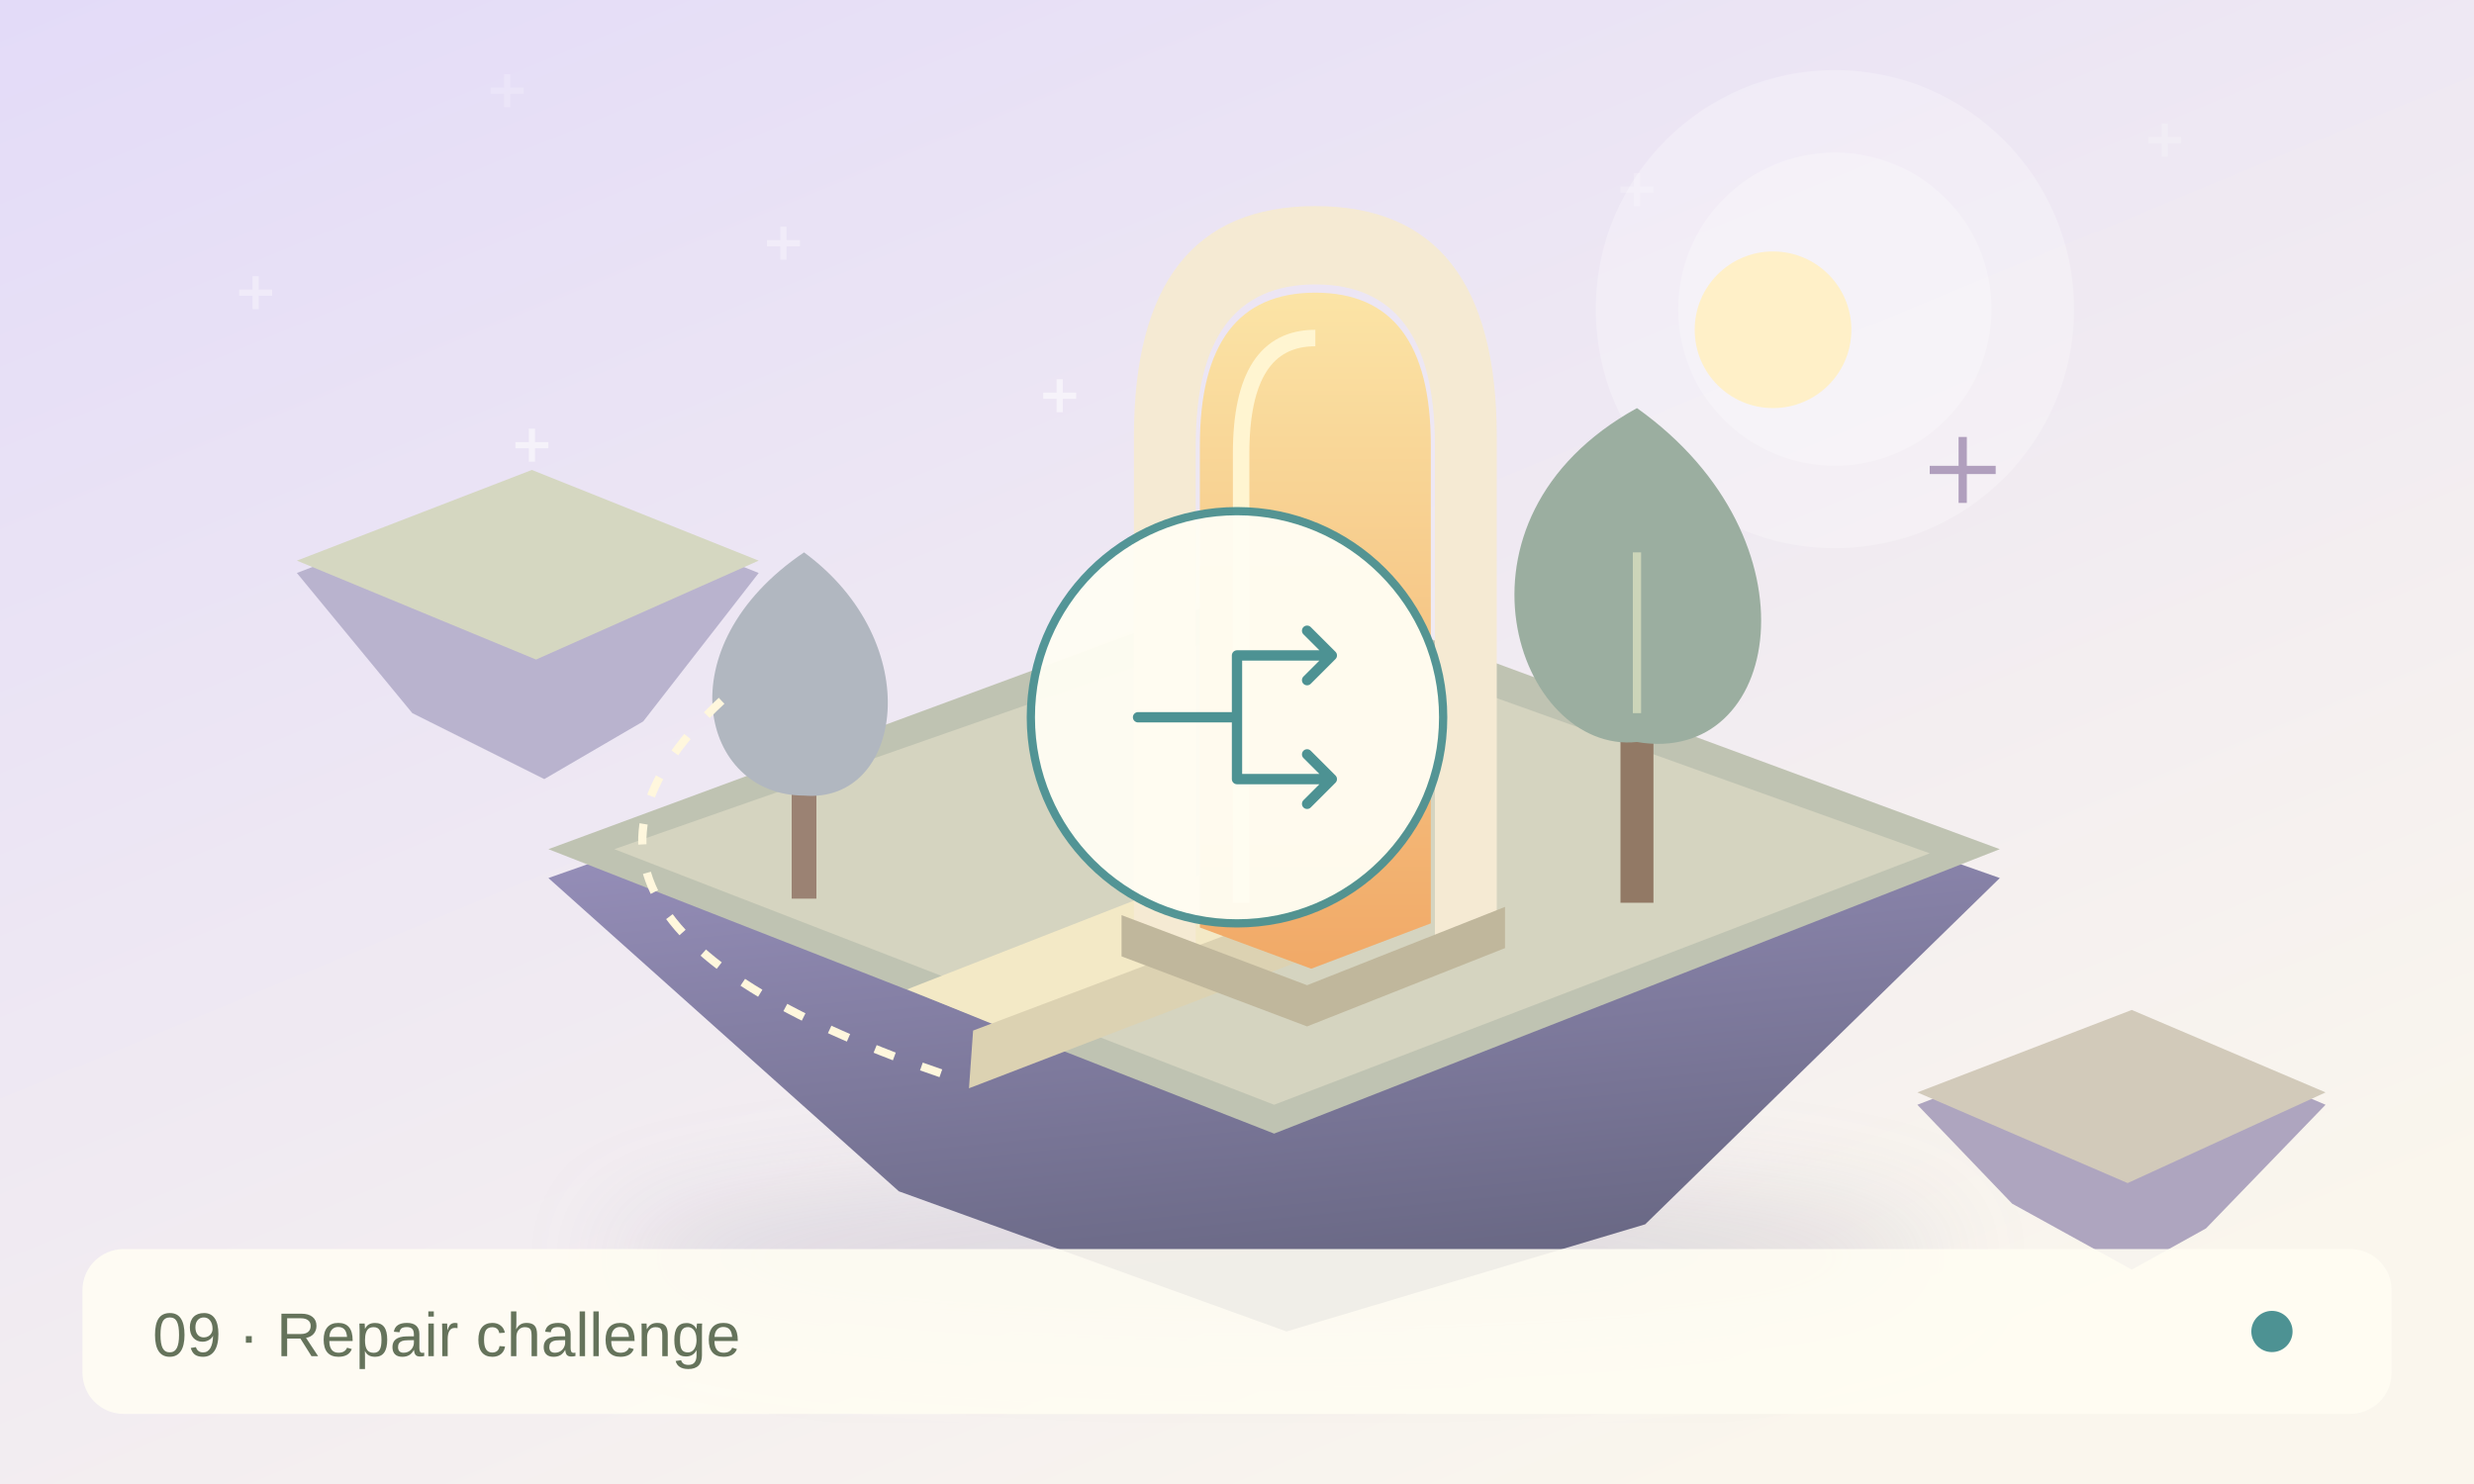
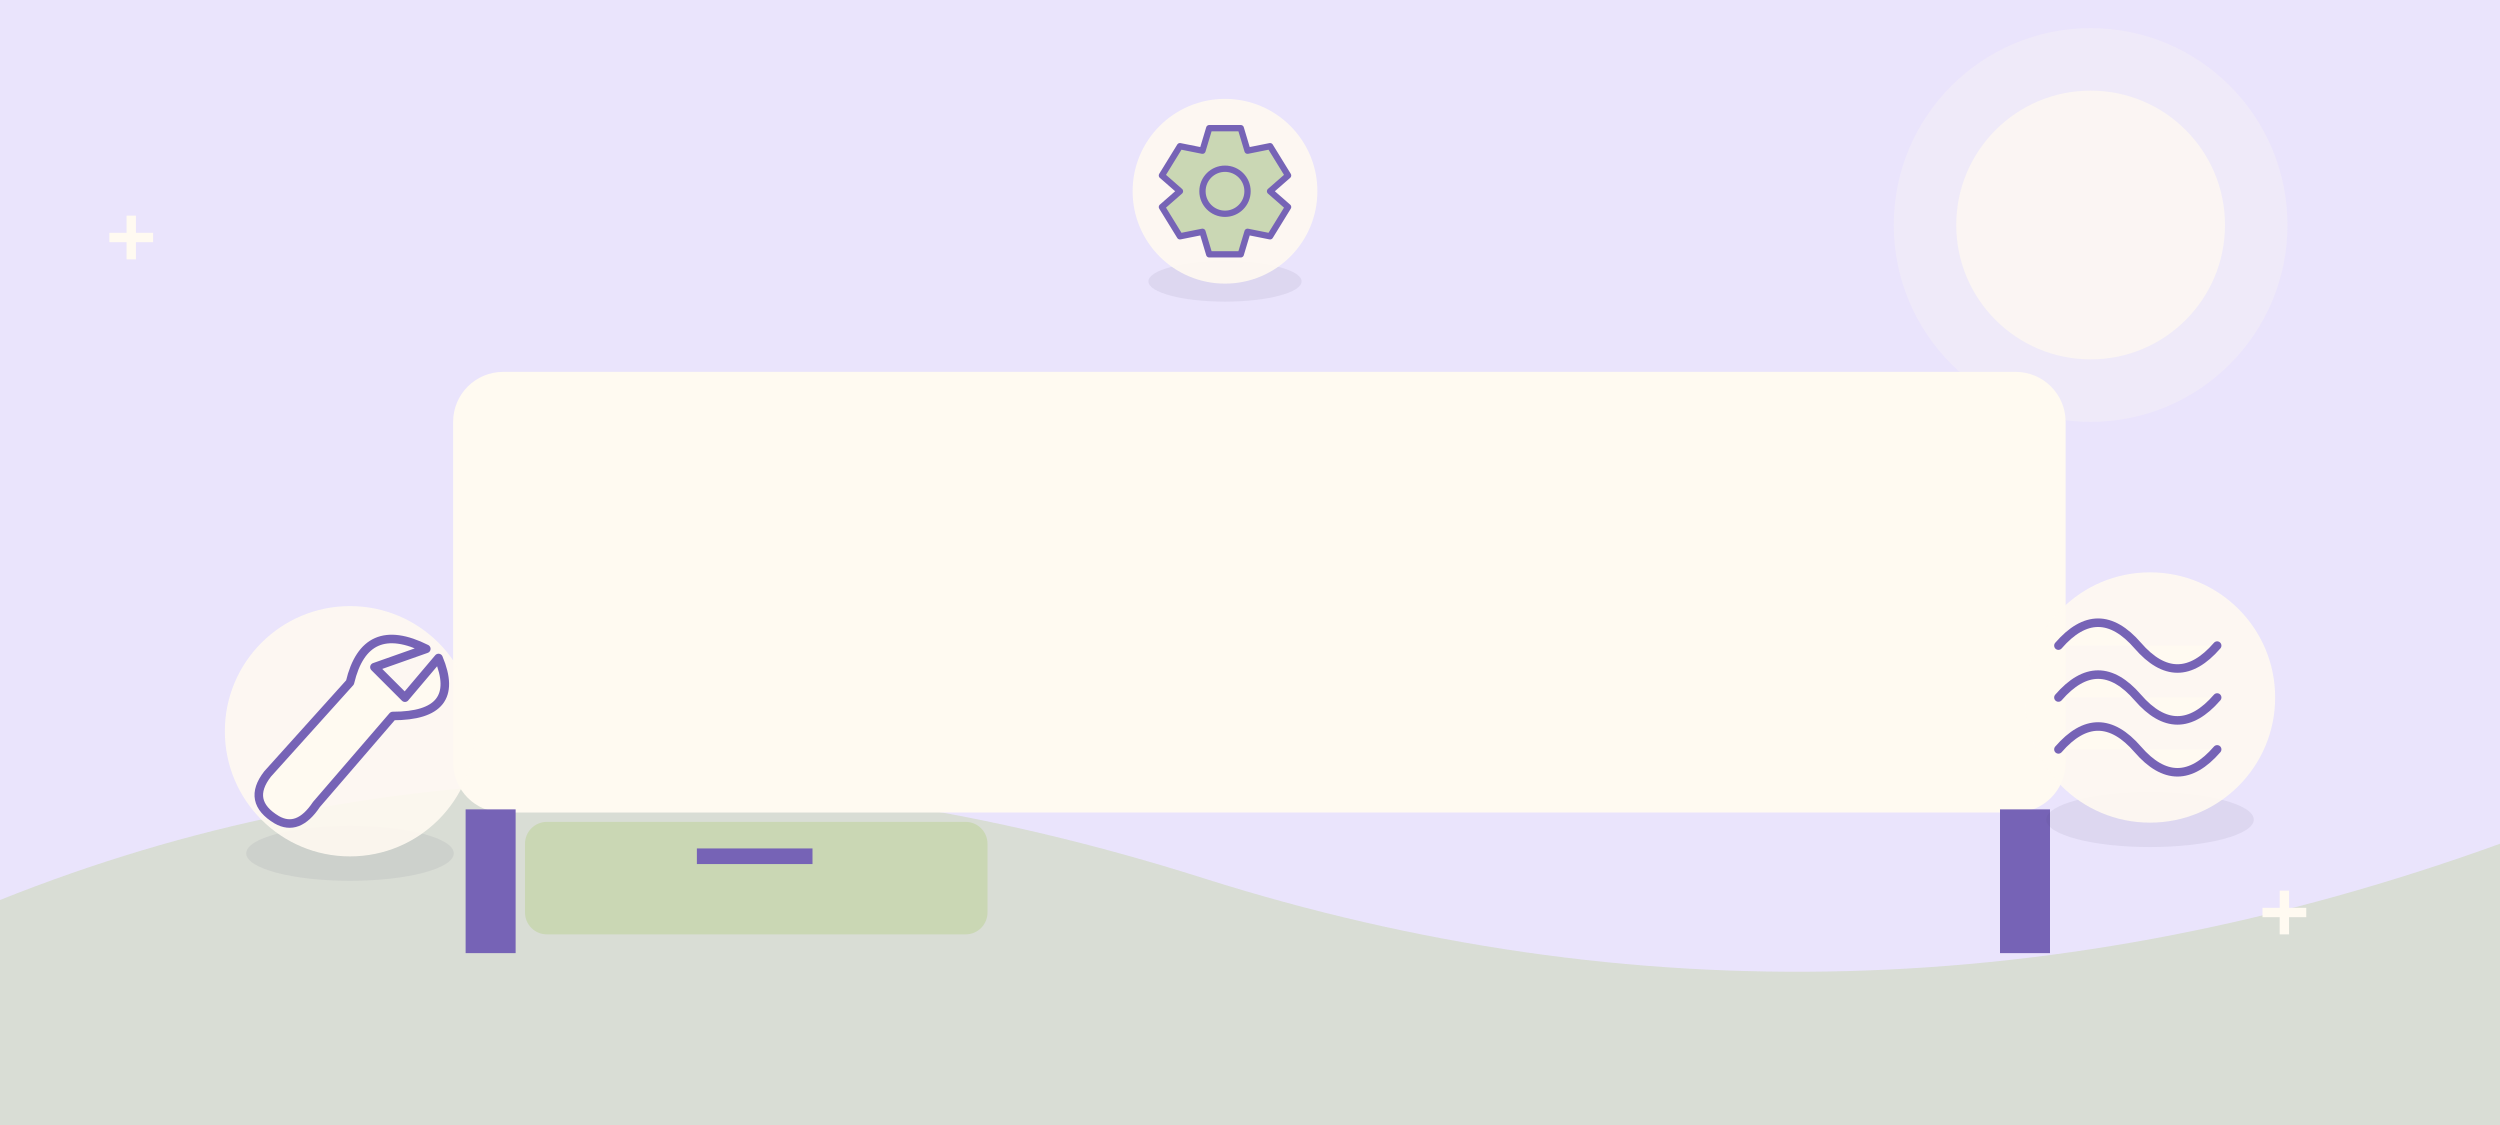
- <svg xmlns="http://www.w3.org/2000/svg" class="world-art " viewBox="0 0 600 360" role="img" aria-label="Repair challenge: Learn it by fixing it">
-   <defs>
-     <linearGradient id="_R_0_bg" x2="0.7" y2="1">
-       <stop stop-color="#e3dbf8" />
-       <stop offset="1" stop-color="#faf6ed" />
-     </linearGradient>
-     <linearGradient id="_R_0_stone" x2=".2" y2="1">
-       <stop stop-color="#aaa0d1" />
-       <stop offset="1" stop-color="#686783" />
-     </linearGradient>
-     <linearGradient id="_R_0_portal" x2="0" y2="1">
-       <stop stop-color="#fbe4a6" />
-       <stop offset="1" stop-color="#f1a967" />
-     </linearGradient>
-     <linearGradient id="_R_0_water" x2="0" y2="1">
-       <stop stop-color="#a4d5d5" />
-       <stop offset="1" stop-color="#699fac" />
-     </linearGradient>
-     <filter id="_R_0_shadow" x="-50%" y="-50%" width="200%" height="200%">
-       <feGaussianBlur stdDeviation="12" />
-     </filter>
-   </defs>
-   <rect width="600" height="360" fill="url(#_R_0_bg)" />
-   <circle cx="445" cy="75" r="58" fill="#fff" opacity=".25" />
-   <circle cx="445" cy="75" r="38" fill="#fff" opacity=".25" />
-   <g opacity="0.2" transform="translate(123 22)">
-     <path d="M0-4V4M-4 0H4" stroke="#fff" stroke-width="1.5" />
-   </g>
-   <g opacity="0.36" transform="translate(190 59)">
-     <path d="M0-4V4M-4 0H4" stroke="#fff" stroke-width="1.5" />
-   </g>
-   <g opacity="0.52" transform="translate(257 96)">
-     <path d="M0-4V4M-4 0H4" stroke="#fff" stroke-width="1.5" />
-   </g>
-   <g opacity="0.2" transform="translate(324 133)">
-     <path d="M0-4V4M-4 0H4" stroke="#fff" stroke-width="1.5" />
-   </g>
-   <g opacity="0.36" transform="translate(391 170)">
-     <path d="M0-4V4M-4 0H4" stroke="#fff" stroke-width="1.5" />
-   </g>
-   <g opacity="0.52" transform="translate(458 207)">
-     <path d="M0-4V4M-4 0H4" stroke="#fff" stroke-width="1.5" />
-   </g>
-   <g opacity="0.2" transform="translate(525 34)">
-     <path d="M0-4V4M-4 0H4" stroke="#fff" stroke-width="1.5" />
-   </g>
-   <g opacity="0.36" transform="translate(62 71)">
-     <path d="M0-4V4M-4 0H4" stroke="#fff" stroke-width="1.5" />
-   </g>
-   <g opacity="0.52" transform="translate(129 108)">
-     <path d="M0-4V4M-4 0H4" stroke="#fff" stroke-width="1.5" />
-   </g>
-   <g opacity="0.2" transform="translate(196 145)">
-     <path d="M0-4V4M-4 0H4" stroke="#fff" stroke-width="1.5" />
-   </g>
-   <g opacity="0.36" transform="translate(263 182)">
-     <path d="M0-4V4M-4 0H4" stroke="#fff" stroke-width="1.5" />
-   </g>
-   <g opacity="0.52" transform="translate(330 219)">
-     <path d="M0-4V4M-4 0H4" stroke="#fff" stroke-width="1.5" />
-   </g>
-   <g opacity="0.2" transform="translate(397 46)">
-     <path d="M0-4V4M-4 0H4" stroke="#fff" stroke-width="1.5" />
-   </g>
+ <svg xmlns="http://www.w3.org/2000/svg" class="world-art world-preview " viewBox="0 0 800 360" role="img" aria-label="Repair challenge: Learn it by fixing it">
  <g>
-     <ellipse cx="310" cy="305" rx="161" ry="20" fill="#7b779d" opacity=".18" filter="url(#_R_0_shadow)" />
-     <path d="m133 213 176-62 176 62-86 84-87 26-94-34Z" fill="url(#_R_0_stone)" />
-     <path d="m133 206 176-65 176 65-176 69Z" fill="#bfc3b2" />
-     <path d="m149 206 160-56 159 57-159 61Z" fill="#d5d4c0" />
-     <path d="m220 240 92-36 34 12-94 37Z" fill="#f3e9c6" />
-     <path d="m236 250 90-34v13l-91 35" fill="#dcd2b2" />
-     <path d="M275 225V106q0-56 44-56t44 56v115l-15 7V108q0-39-29-39t-29 39v123Z" fill="#f5ead3" />
-     <path d="M291 225V108q0-37 28-37t28 37v116l-29 11Z" fill="url(#_R_0_portal)" />
-     <path d="M301 219V110q0-28 18-28" stroke="#fff5d1" stroke-width="4" fill="none" />
-     <path d="m272 222 45 17 48-19v10l-48 19-45-17Z" fill="#c0b79c" />
-     <g transform="translate(397 165)">
-       <path d="M0 0v54" stroke="#927965" stroke-width="8" />
-       <path d="M0-66C-49-39-29 18 0 15 35 21 45-34 0-66Z" fill="#9baea0" />
-       <path d="M0-31V8" stroke="#ccd5b9" stroke-width="2" />
+     <rect width="800" height="360" fill="#eae4fc" />
+     <circle cx="669" cy="72" r="43" fill="#fffaf1" opacity=".7" />
+     <circle cx="669" cy="72" r="63" fill="#fffaf1" opacity=".25" />
+     <path d="M0 288Q180 216 385 281T800 270V360H0Z" fill="#cad7b4" opacity=".55" />
+     <rect x="145" y="119" width="516" height="141" rx="16" fill="#fffaf1" />
+     <path d="M157 259V305M648 259V305" stroke="#7663b6" stroke-width="16" />
+     <rect x="168" y="263" width="148" height="36" rx="7" fill="#cad7b4" />
+     <path d="M223 274H260" stroke="#7663b6" stroke-width="5" />
+     <g transform="translate(112 234) scale(0.9767442)">
+       <ellipse cy="40" rx="34" ry="9" fill="#443e66" opacity=".08" />
+       <circle r="41" fill="#fffaf1" opacity=".9" />
+       <g stroke="#7663b6" stroke-width="2.8" stroke-linecap="round" stroke-linejoin="round" fill="#fffaf1">
+         <path d="M25-27Q5-37 0-16L-27 14Q-34 23-24 29Q-17 33-11 24L14-5Q37-5 29-24L18-11L8-21Z" />
+       </g>
    </g>
-     <g transform="translate(195 183)">
-       <path d="M0 0v35" stroke="#9b8273" stroke-width="6" />
-       <path d="M0-49C-34-26-25 10 0 10 24 12 30-27 0-49Z" fill="#b1b7c0" />
+     <g transform="translate(392 61.2) scale(0.7209302)">
+       <ellipse cy="40" rx="34" ry="9" fill="#443e66" opacity=".08" />
+       <circle r="41" fill="#fffaf1" opacity=".9" />
+       <g stroke="#7663b6" stroke-width="2.8" stroke-linecap="round" stroke-linejoin="round" fill="#cad7b4">
+         <path d="M-7-28H7L10-18L20-20L28-7L20 0L28 7L20 20L10 18L7 28H-7L-10 18L-20 20L-28 7L-20 0L-28-7L-20-20L-10-18Z" />
+         <circle r="10" />
+       </g>
    </g>
-     <path d="m72 139 57-22 55 22-28 36-24 14-32-16Z" fill="#b9b3ce" />
-     <path d="m72 136 57-22 55 22-54 24Z" fill="#d5d7c1" />
-     <path d="m465 268 52-20 47 20-29 30-18 10-29-16Z" fill="#aea5bf" />
-     <path d="m465 265 52-20 47 20-48 22Z" fill="#d2caba" />
-     <path d="M175 170q-57 53 55 91" stroke="#fff7dd" stroke-width="2" stroke-dasharray="5 7" fill="none" />
-     <circle cx="430" cy="80" r="19" fill="#fff0c8" />
-     <path d="M476 106v16m-8-8h16" stroke="#b09fbd" stroke-width="2" />
-   </g>
-   <g transform="translate(300 174)">
-     <circle r="50" fill="#fffdf2" stroke="#4d9293" stroke-width="2" opacity=".96" />
-     <g stroke="#4d9293" stroke-width="2.5" fill="none" stroke-linecap="round" stroke-linejoin="round">
-       <path d="M-24 0H0M0 0v-15h23M0 0v15h23M17-21l6 6-6 6M17 9l6 6-6 6" />
+     <g transform="translate(688 223.2) scale(0.9767442)">
+       <ellipse cy="40" rx="34" ry="9" fill="#443e66" opacity=".08" />
+       <circle r="41" fill="#fffaf1" opacity=".9" />
+       <g stroke="#7663b6" stroke-width="2.8" stroke-linecap="round" stroke-linejoin="round" fill="#fffaf1">
+         <path d="M-30-17Q-17-32-4-17T22-17M-30 0Q-17-15-4 0T22 0M-30 17Q-17 2-4 17T22 17" />
+       </g>
    </g>
-   </g>
-   <g>
-     <rect x="20" y="303" width="560" height="40" rx="10" fill="#fffdf3" opacity=".9" />
-     <text x="37" y="329" font-family="Arial,sans-serif" font-size="15" fill="#65735b">09 · Repair challenge</text>
-     <circle cx="551" cy="323" r="5" fill="#4d9293" />
+     <path d="M42 69v14M35 76h14M731 285v14M724 292h14" stroke="#fffaf1" stroke-width="3" />
  </g>
</svg>
